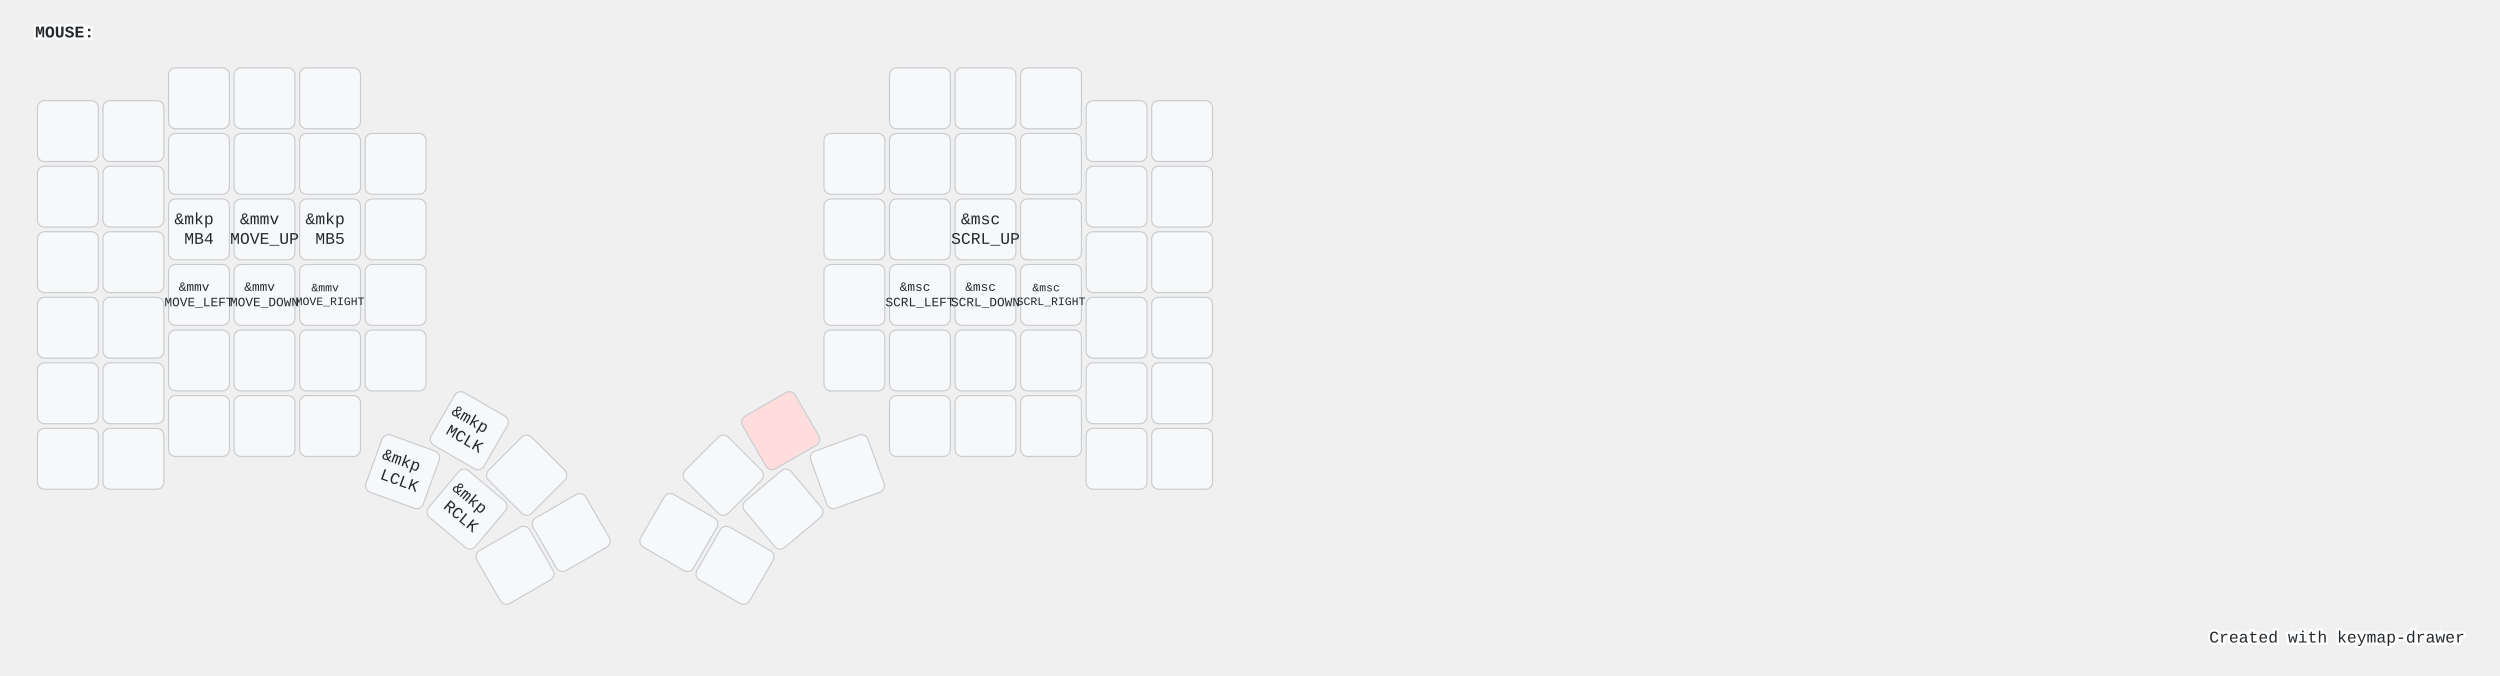
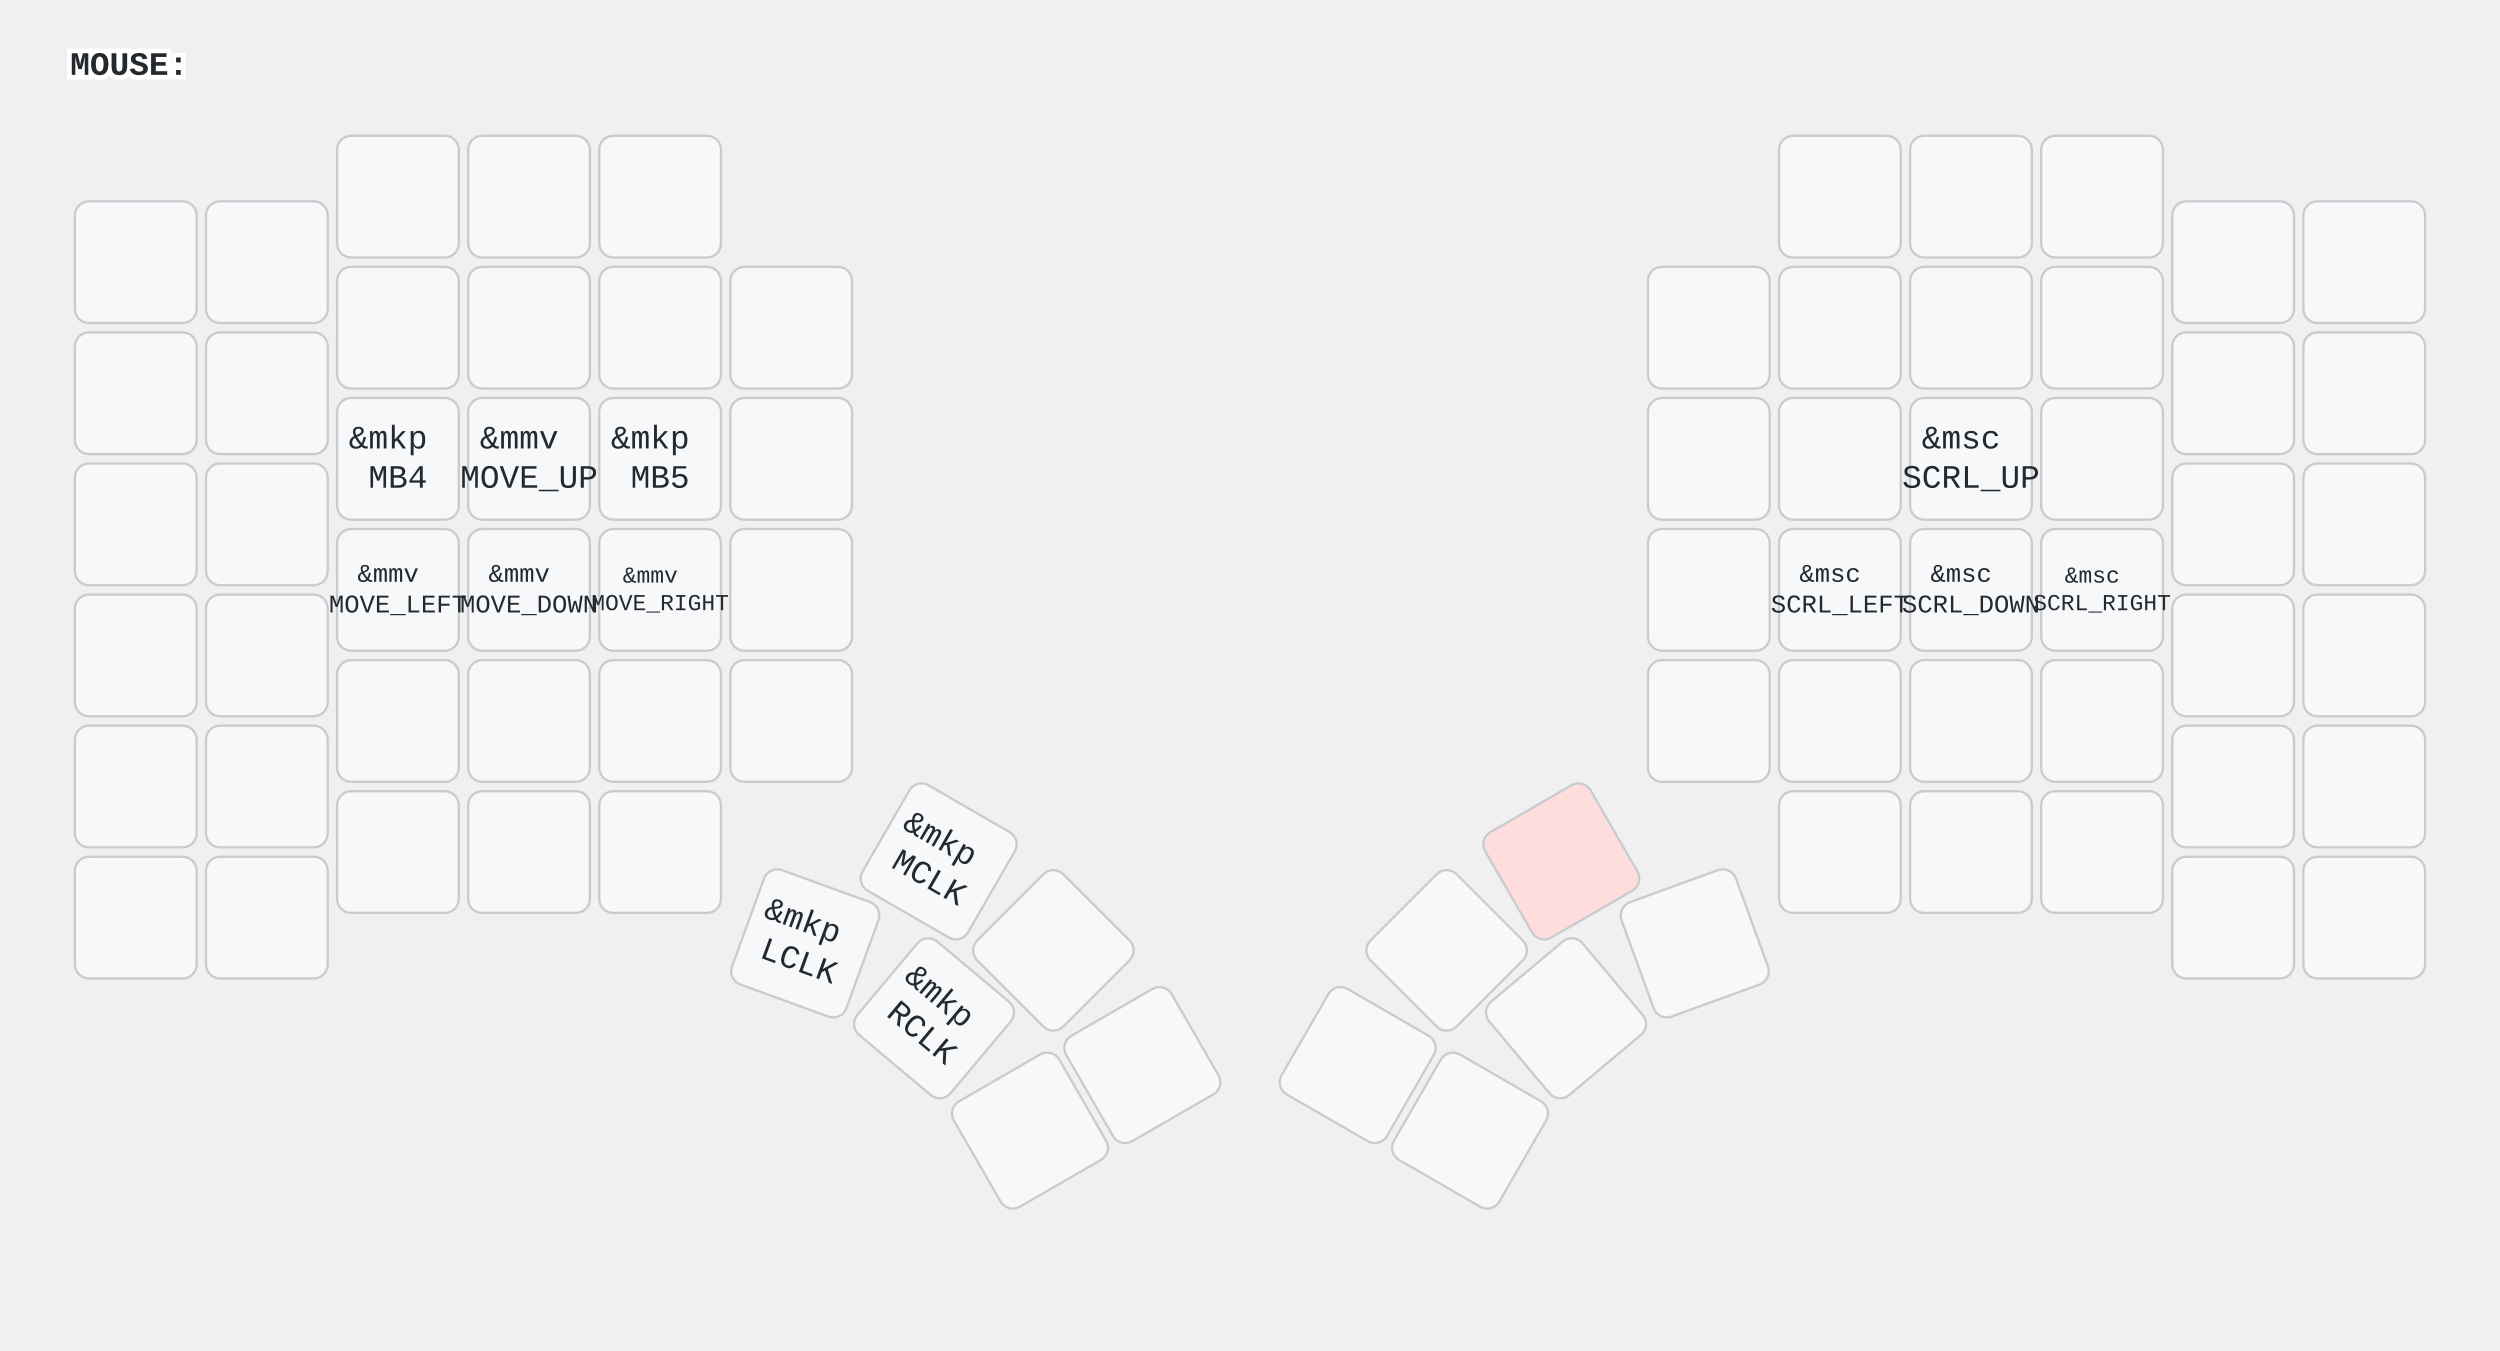
- <svg xmlns="http://www.w3.org/2000/svg" width="2136" height="577" viewBox="0 0 2136 577" class="keymap">
+ <svg xmlns="http://www.w3.org/2000/svg" width="1068" height="577" viewBox="0 0 1068 577" class="keymap">
  <style>/* inherit to force styles through use tags */
svg path {
    fill: inherit;
}

/* font and background color specifications */
svg.keymap {
    font-family: SFMono-Regular,Consolas,Liberation Mono,Menlo,monospace;
    font-size: 14px;
    font-kerning: normal;
    text-rendering: optimizeLegibility;
    fill: #24292e;
}

/* default key styling */
rect.key {
    fill: #f6f8fa;
}

rect.key, rect.combo {
    stroke: #c9cccf;
    stroke-width: 1;
}

/* default key side styling, only used is draw_key_sides is set */
rect.side {
    filter: brightness(90%);
}

/* color accent for combo boxes */
rect.combo, rect.combo-separate {
    fill: #cdf;
}

/* color accent for held keys */
rect.held, rect.combo.held {
    fill: #fdd;
}

/* color accent for ghost (optional) keys */
rect.ghost, rect.combo.ghost {
    stroke-dasharray: 4, 4;
    stroke-width: 2;
}

text {
    text-anchor: middle;
    dominant-baseline: middle;
}

/* styling for layer labels */
text.label {
    font-weight: bold;
    text-anchor: start;
    stroke: white;
    stroke-width: 4;
    paint-order: stroke;
}

/* styling for optional footer */
text.footer {
    text-anchor: end;
    dominant-baseline: auto;
    stroke: white;
    stroke-width: 4;
    paint-order: stroke;
}

/* styling for combo tap, and key non-tap label text */
text.combo, text.hold, text.shifted, text.left, text.right {
    font-size: 11px;
}

text.hold {
    text-anchor: middle;
    dominant-baseline: auto;
}

text.shifted {
    text-anchor: middle;
    dominant-baseline: hanging;
}

text.left {
    text-anchor: start;
}

text.right {
    text-anchor: end;
}

text.layer-activator {
    text-decoration: underline;
}

/* styling for hold/shifted label text in combo box */
text.combo.hold, text.combo.shifted, text.combo.left, text.combo.right {
    font-size: 8px;
}

/* lighter symbol for transparent keys */
text.trans {
    fill: #7b7e81;
}

/* styling for combo dendrons */
path.combo {
    stroke-width: 1;
    stroke: gray;
    fill: none;
}

/* Start Tabler Icons Cleanup */
/* cannot use height/width with glyphs */
.icon-tabler &gt; path {
    fill: inherit;
    stroke: inherit;
    stroke-width: 2;
}
/* hide tabler's default box */
.icon-tabler &gt; path[stroke="none"][fill="none"] {
    visibility: hidden;
}
/* End Tabler Icons Cleanup */

@media (prefers-color-scheme: dark) {
svg.keymap { fill: #d1d6db; }
rect.key { fill: #3f4750; }
rect.key, rect.combo { stroke: #60666c; }
rect.combo, rect.combo-separate { fill: #1f3d7a; }
rect.held, rect.combo.held { fill: #854747; }
text.label, text.footer { stroke: black; }
text.trans { fill: #7e8184; }
path.combo { stroke: #7f7f7f; }

}</style>
  <g transform="translate(30, 0)" class="layer-MOUSE">
    <text x="0" y="28" class="label" id="MOUSE">MOUSE:</text>
    <g transform="translate(0, 56)">
      <g transform="translate(28, 56)" class="key keypos-0">
        <rect rx="6" ry="6" x="-26" y="-26" width="52" height="52" class="key" />
      </g>
      <g transform="translate(84, 56)" class="key keypos-1">
        <rect rx="6" ry="6" x="-26" y="-26" width="52" height="52" class="key" />
      </g>
      <g transform="translate(140, 28)" class="key keypos-2">
        <rect rx="6" ry="6" x="-26" y="-26" width="52" height="52" class="key" />
      </g>
      <g transform="translate(196, 28)" class="key keypos-3">
        <rect rx="6" ry="6" x="-26" y="-26" width="52" height="52" class="key" />
      </g>
      <g transform="translate(252, 28)" class="key keypos-4">
        <rect rx="6" ry="6" x="-26" y="-26" width="52" height="52" class="key" />
      </g>
      <g transform="translate(756, 28)" class="key keypos-5">
        <rect rx="6" ry="6" x="-26" y="-26" width="52" height="52" class="key" />
      </g>
      <g transform="translate(812, 28)" class="key keypos-6">
        <rect rx="6" ry="6" x="-26" y="-26" width="52" height="52" class="key" />
      </g>
      <g transform="translate(868, 28)" class="key keypos-7">
        <rect rx="6" ry="6" x="-26" y="-26" width="52" height="52" class="key" />
      </g>
      <g transform="translate(924, 56)" class="key keypos-8">
        <rect rx="6" ry="6" x="-26" y="-26" width="52" height="52" class="key" />
      </g>
      <g transform="translate(980, 56)" class="key keypos-9">
        <rect rx="6" ry="6" x="-26" y="-26" width="52" height="52" class="key" />
      </g>
      <g transform="translate(28, 112)" class="key keypos-10">
        <rect rx="6" ry="6" x="-26" y="-26" width="52" height="52" class="key" />
      </g>
      <g transform="translate(84, 112)" class="key keypos-11">
        <rect rx="6" ry="6" x="-26" y="-26" width="52" height="52" class="key" />
      </g>
      <g transform="translate(140, 84)" class="key keypos-12">
        <rect rx="6" ry="6" x="-26" y="-26" width="52" height="52" class="key" />
      </g>
      <g transform="translate(196, 84)" class="key keypos-13">
        <rect rx="6" ry="6" x="-26" y="-26" width="52" height="52" class="key" />
      </g>
      <g transform="translate(252, 84)" class="key keypos-14">
        <rect rx="6" ry="6" x="-26" y="-26" width="52" height="52" class="key" />
      </g>
      <g transform="translate(308, 84)" class="key keypos-15">
        <rect rx="6" ry="6" x="-26" y="-26" width="52" height="52" class="key" />
      </g>
      <g transform="translate(700, 84)" class="key keypos-16">
        <rect rx="6" ry="6" x="-26" y="-26" width="52" height="52" class="key" />
      </g>
      <g transform="translate(756, 84)" class="key keypos-17">
        <rect rx="6" ry="6" x="-26" y="-26" width="52" height="52" class="key" />
      </g>
      <g transform="translate(812, 84)" class="key keypos-18">
        <rect rx="6" ry="6" x="-26" y="-26" width="52" height="52" class="key" />
      </g>
      <g transform="translate(868, 84)" class="key keypos-19">
        <rect rx="6" ry="6" x="-26" y="-26" width="52" height="52" class="key" />
      </g>
      <g transform="translate(924, 112)" class="key keypos-20">
        <rect rx="6" ry="6" x="-26" y="-26" width="52" height="52" class="key" />
      </g>
      <g transform="translate(980, 112)" class="key keypos-21">
        <rect rx="6" ry="6" x="-26" y="-26" width="52" height="52" class="key" />
      </g>
      <g transform="translate(28, 168)" class="key keypos-22">
        <rect rx="6" ry="6" x="-26" y="-26" width="52" height="52" class="key" />
      </g>
      <g transform="translate(84, 168)" class="key keypos-23">
        <rect rx="6" ry="6" x="-26" y="-26" width="52" height="52" class="key" />
      </g>
      <g transform="translate(140, 140)" class="key keypos-24">
        <rect rx="6" ry="6" x="-26" y="-26" width="52" height="52" class="key" />
        <text x="0" y="0" class="key tap">
          <tspan x="0" dy="-0.6em">&amp;mkp</tspan>
          <tspan x="0" dy="1.2em">MB4</tspan>
        </text>
      </g>
      <g transform="translate(196, 140)" class="key keypos-25">
        <rect rx="6" ry="6" x="-26" y="-26" width="52" height="52" class="key" />
        <text x="0" y="0" class="key tap">
          <tspan x="0" dy="-0.6em">&amp;mmv</tspan>
          <tspan x="0" dy="1.2em">MOVE_UP</tspan>
        </text>
      </g>
      <g transform="translate(252, 140)" class="key keypos-26">
        <rect rx="6" ry="6" x="-26" y="-26" width="52" height="52" class="key" />
        <text x="0" y="0" class="key tap">
          <tspan x="0" dy="-0.6em">&amp;mkp</tspan>
          <tspan x="0" dy="1.2em">MB5</tspan>
        </text>
      </g>
      <g transform="translate(308, 140)" class="key keypos-27">
        <rect rx="6" ry="6" x="-26" y="-26" width="52" height="52" class="key" />
      </g>
      <g transform="translate(700, 140)" class="key keypos-28">
        <rect rx="6" ry="6" x="-26" y="-26" width="52" height="52" class="key" />
      </g>
      <g transform="translate(756, 140)" class="key keypos-29">
        <rect rx="6" ry="6" x="-26" y="-26" width="52" height="52" class="key" />
      </g>
      <g transform="translate(812, 140)" class="key keypos-30">
        <rect rx="6" ry="6" x="-26" y="-26" width="52" height="52" class="key" />
        <text x="0" y="0" class="key tap">
          <tspan x="0" dy="-0.6em">&amp;msc</tspan>
          <tspan x="0" dy="1.2em">SCRL_UP</tspan>
        </text>
      </g>
      <g transform="translate(868, 140)" class="key keypos-31">
        <rect rx="6" ry="6" x="-26" y="-26" width="52" height="52" class="key" />
      </g>
      <g transform="translate(924, 168)" class="key keypos-32">
        <rect rx="6" ry="6" x="-26" y="-26" width="52" height="52" class="key" />
      </g>
      <g transform="translate(980, 168)" class="key keypos-33">
        <rect rx="6" ry="6" x="-26" y="-26" width="52" height="52" class="key" />
      </g>
      <g transform="translate(28, 224)" class="key keypos-34">
        <rect rx="6" ry="6" x="-26" y="-26" width="52" height="52" class="key" />
      </g>
      <g transform="translate(84, 224)" class="key keypos-35">
        <rect rx="6" ry="6" x="-26" y="-26" width="52" height="52" class="key" />
      </g>
      <g transform="translate(140, 196)" class="key keypos-36">
        <rect rx="6" ry="6" x="-26" y="-26" width="52" height="52" class="key" />
        <text x="0" y="0" class="key tap">
          <tspan x="0" dy="-0.6em" style="font-size: 78%">&amp;mmv</tspan>
          <tspan x="0" dy="1.2em" style="font-size: 78%">MOVE_LEFT</tspan>
        </text>
      </g>
      <g transform="translate(196, 196)" class="key keypos-37">
        <rect rx="6" ry="6" x="-26" y="-26" width="52" height="52" class="key" />
        <text x="0" y="0" class="key tap">
          <tspan x="0" dy="-0.6em" style="font-size: 78%">&amp;mmv</tspan>
          <tspan x="0" dy="1.2em" style="font-size: 78%">MOVE_DOWN</tspan>
        </text>
      </g>
      <g transform="translate(252, 196)" class="key keypos-38">
        <rect rx="6" ry="6" x="-26" y="-26" width="52" height="52" class="key" />
        <text x="0" y="0" class="key tap">
          <tspan x="0" dy="-0.6em" style="font-size: 70%">&amp;mmv</tspan>
          <tspan x="0" dy="1.2em" style="font-size: 70%">MOVE_RIGHT</tspan>
        </text>
      </g>
      <g transform="translate(308, 196)" class="key keypos-39">
        <rect rx="6" ry="6" x="-26" y="-26" width="52" height="52" class="key" />
      </g>
      <g transform="translate(700, 196)" class="key keypos-40">
        <rect rx="6" ry="6" x="-26" y="-26" width="52" height="52" class="key" />
      </g>
      <g transform="translate(756, 196)" class="key keypos-41">
        <rect rx="6" ry="6" x="-26" y="-26" width="52" height="52" class="key" />
        <text x="0" y="0" class="key tap">
          <tspan x="0" dy="-0.6em" style="font-size: 78%">&amp;msc</tspan>
          <tspan x="0" dy="1.2em" style="font-size: 78%">SCRL_LEFT</tspan>
        </text>
      </g>
      <g transform="translate(812, 196)" class="key keypos-42">
        <rect rx="6" ry="6" x="-26" y="-26" width="52" height="52" class="key" />
        <text x="0" y="0" class="key tap">
          <tspan x="0" dy="-0.6em" style="font-size: 78%">&amp;msc</tspan>
          <tspan x="0" dy="1.2em" style="font-size: 78%">SCRL_DOWN</tspan>
        </text>
      </g>
      <g transform="translate(868, 196)" class="key keypos-43">
        <rect rx="6" ry="6" x="-26" y="-26" width="52" height="52" class="key" />
        <text x="0" y="0" class="key tap">
          <tspan x="0" dy="-0.6em" style="font-size: 70%">&amp;msc</tspan>
          <tspan x="0" dy="1.2em" style="font-size: 70%">SCRL_RIGHT</tspan>
        </text>
      </g>
      <g transform="translate(924, 224)" class="key keypos-44">
        <rect rx="6" ry="6" x="-26" y="-26" width="52" height="52" class="key" />
      </g>
      <g transform="translate(980, 224)" class="key keypos-45">
        <rect rx="6" ry="6" x="-26" y="-26" width="52" height="52" class="key" />
      </g>
      <g transform="translate(28, 280)" class="key keypos-46">
        <rect rx="6" ry="6" x="-26" y="-26" width="52" height="52" class="key" />
      </g>
      <g transform="translate(84, 280)" class="key keypos-47">
        <rect rx="6" ry="6" x="-26" y="-26" width="52" height="52" class="key" />
      </g>
      <g transform="translate(140, 252)" class="key keypos-48">
        <rect rx="6" ry="6" x="-26" y="-26" width="52" height="52" class="key" />
      </g>
      <g transform="translate(196, 252)" class="key keypos-49">
        <rect rx="6" ry="6" x="-26" y="-26" width="52" height="52" class="key" />
      </g>
      <g transform="translate(252, 252)" class="key keypos-50">
        <rect rx="6" ry="6" x="-26" y="-26" width="52" height="52" class="key" />
      </g>
      <g transform="translate(308, 252)" class="key keypos-51">
        <rect rx="6" ry="6" x="-26" y="-26" width="52" height="52" class="key" />
      </g>
      <g transform="translate(371, 312) rotate(30.0)" class="key keypos-52">
        <rect rx="6" ry="6" x="-26" y="-26" width="52" height="52" class="key" />
        <text x="0" y="0" class="key tap">
          <tspan x="0" dy="-0.6em">&amp;mkp</tspan>
          <tspan x="0" dy="1.2em">MCLK</tspan>
        </text>
      </g>
      <g transform="translate(420, 350) rotate(45.0)" class="key keypos-53">
        <rect rx="6" ry="6" x="-26" y="-26" width="52" height="52" class="key" />
      </g>
      <g transform="translate(458, 399) rotate(60.0)" class="key keypos-54">
        <rect rx="6" ry="6" x="-26" y="-26" width="52" height="52" class="key" />
      </g>
      <g transform="translate(550, 399) rotate(-60.0)" class="key keypos-55">
        <rect rx="6" ry="6" x="-26" y="-26" width="52" height="52" class="key" />
      </g>
      <g transform="translate(588, 350) rotate(-45.0)" class="key keypos-56">
        <rect rx="6" ry="6" x="-26" y="-26" width="52" height="52" class="key" />
      </g>
      <g transform="translate(637, 312) rotate(-30.0)" class="key held keypos-57">
        <rect rx="6" ry="6" x="-26" y="-26" width="52" height="52" class="key held" />
      </g>
      <g transform="translate(700, 252)" class="key keypos-58">
        <rect rx="6" ry="6" x="-26" y="-26" width="52" height="52" class="key" />
      </g>
      <g transform="translate(756, 252)" class="key keypos-59">
        <rect rx="6" ry="6" x="-26" y="-26" width="52" height="52" class="key" />
      </g>
      <g transform="translate(812, 252)" class="key keypos-60">
        <rect rx="6" ry="6" x="-26" y="-26" width="52" height="52" class="key" />
      </g>
      <g transform="translate(868, 252)" class="key keypos-61">
        <rect rx="6" ry="6" x="-26" y="-26" width="52" height="52" class="key" />
      </g>
      <g transform="translate(924, 280)" class="key keypos-62">
        <rect rx="6" ry="6" x="-26" y="-26" width="52" height="52" class="key" />
      </g>
      <g transform="translate(980, 280)" class="key keypos-63">
        <rect rx="6" ry="6" x="-26" y="-26" width="52" height="52" class="key" />
      </g>
      <g transform="translate(28, 336)" class="key keypos-64">
        <rect rx="6" ry="6" x="-26" y="-26" width="52" height="52" class="key" />
      </g>
      <g transform="translate(84, 336)" class="key keypos-65">
        <rect rx="6" ry="6" x="-26" y="-26" width="52" height="52" class="key" />
      </g>
      <g transform="translate(140, 308)" class="key keypos-66">
        <rect rx="6" ry="6" x="-26" y="-26" width="52" height="52" class="key" />
      </g>
      <g transform="translate(196, 308)" class="key keypos-67">
        <rect rx="6" ry="6" x="-26" y="-26" width="52" height="52" class="key" />
      </g>
      <g transform="translate(252, 308)" class="key keypos-68">
        <rect rx="6" ry="6" x="-26" y="-26" width="52" height="52" class="key" />
      </g>
      <g transform="translate(314, 347) rotate(20.0)" class="key keypos-69">
        <rect rx="6" ry="6" x="-26" y="-26" width="52" height="52" class="key" />
        <text x="0" y="0" class="key tap">
          <tspan x="0" dy="-0.6em">&amp;mkp</tspan>
          <tspan x="0" dy="1.2em">LCLK</tspan>
        </text>
      </g>
      <g transform="translate(369, 379) rotate(40.0)" class="key keypos-70">
        <rect rx="6" ry="6" x="-26" y="-26" width="52" height="52" class="key" />
        <text x="0" y="0" class="key tap">
          <tspan x="0" dy="-0.6em">&amp;mkp</tspan>
          <tspan x="0" dy="1.2em">RCLK</tspan>
        </text>
      </g>
      <g transform="translate(410, 427) rotate(60.0)" class="key keypos-71">
        <rect rx="6" ry="6" x="-26" y="-26" width="52" height="52" class="key" />
      </g>
      <g transform="translate(598, 427) rotate(-60.0)" class="key keypos-72">
        <rect rx="6" ry="6" x="-26" y="-26" width="52" height="52" class="key" />
      </g>
      <g transform="translate(639, 379) rotate(-40.0)" class="key keypos-73">
        <rect rx="6" ry="6" x="-26" y="-26" width="52" height="52" class="key" />
      </g>
      <g transform="translate(694, 347) rotate(-20.0)" class="key keypos-74">
        <rect rx="6" ry="6" x="-26" y="-26" width="52" height="52" class="key" />
      </g>
      <g transform="translate(756, 308)" class="key keypos-75">
        <rect rx="6" ry="6" x="-26" y="-26" width="52" height="52" class="key" />
      </g>
      <g transform="translate(812, 308)" class="key keypos-76">
        <rect rx="6" ry="6" x="-26" y="-26" width="52" height="52" class="key" />
      </g>
      <g transform="translate(868, 308)" class="key keypos-77">
        <rect rx="6" ry="6" x="-26" y="-26" width="52" height="52" class="key" />
      </g>
      <g transform="translate(924, 336)" class="key keypos-78">
        <rect rx="6" ry="6" x="-26" y="-26" width="52" height="52" class="key" />
      </g>
      <g transform="translate(980, 336)" class="key keypos-79">
        <rect rx="6" ry="6" x="-26" y="-26" width="52" height="52" class="key" />
      </g>
    </g>
  </g>
-   <text x="2106.0" y="549.0" class="footer">Created with <a href="https://github.com/caksoylar/keymap-drawer">keymap-drawer</a>
-   </text>
</svg>
